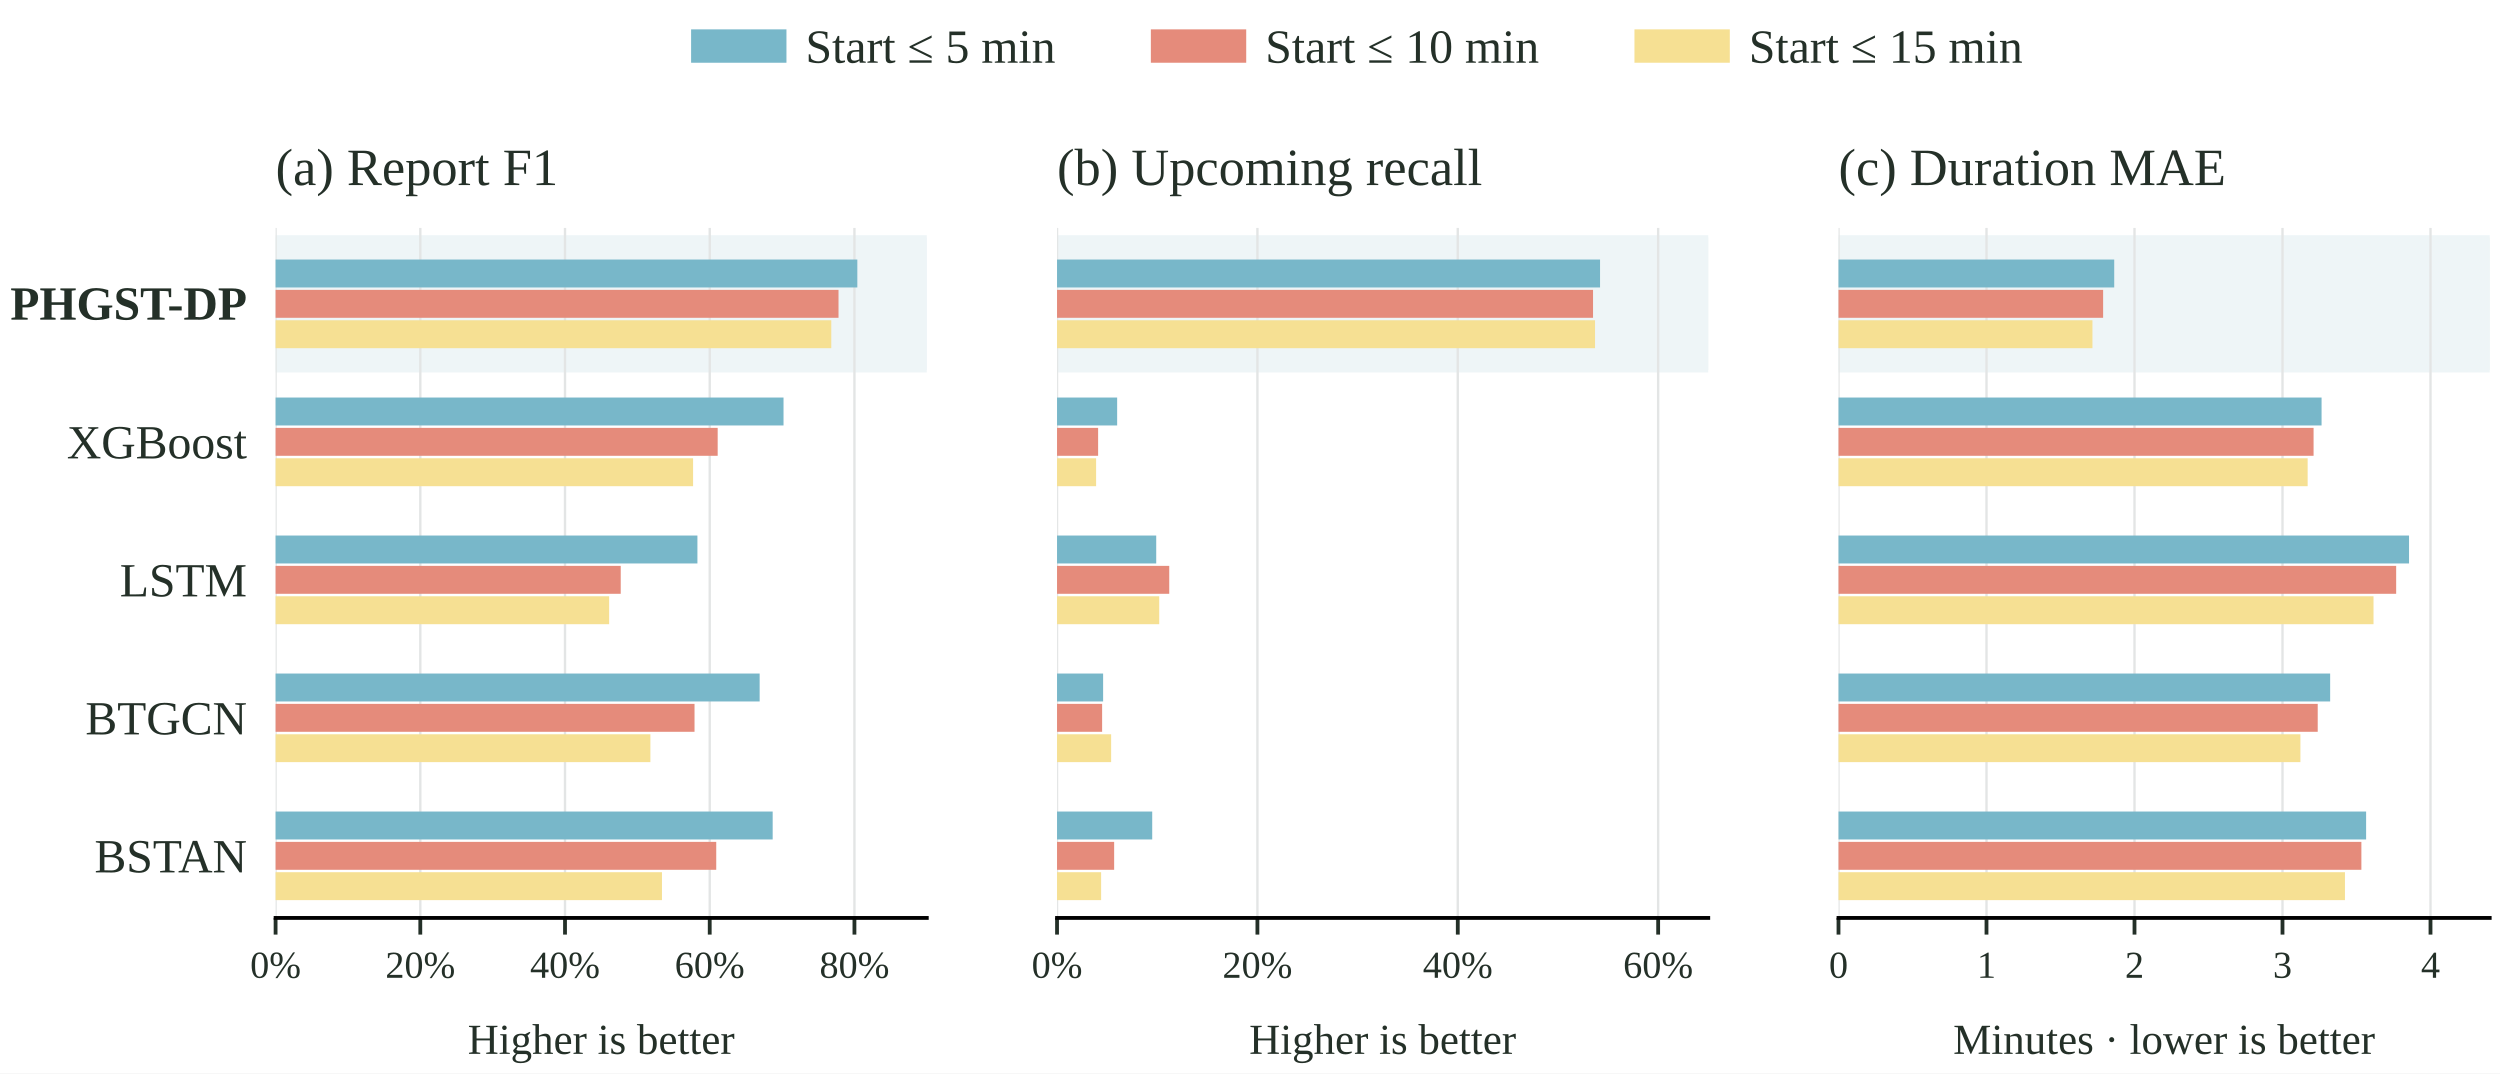
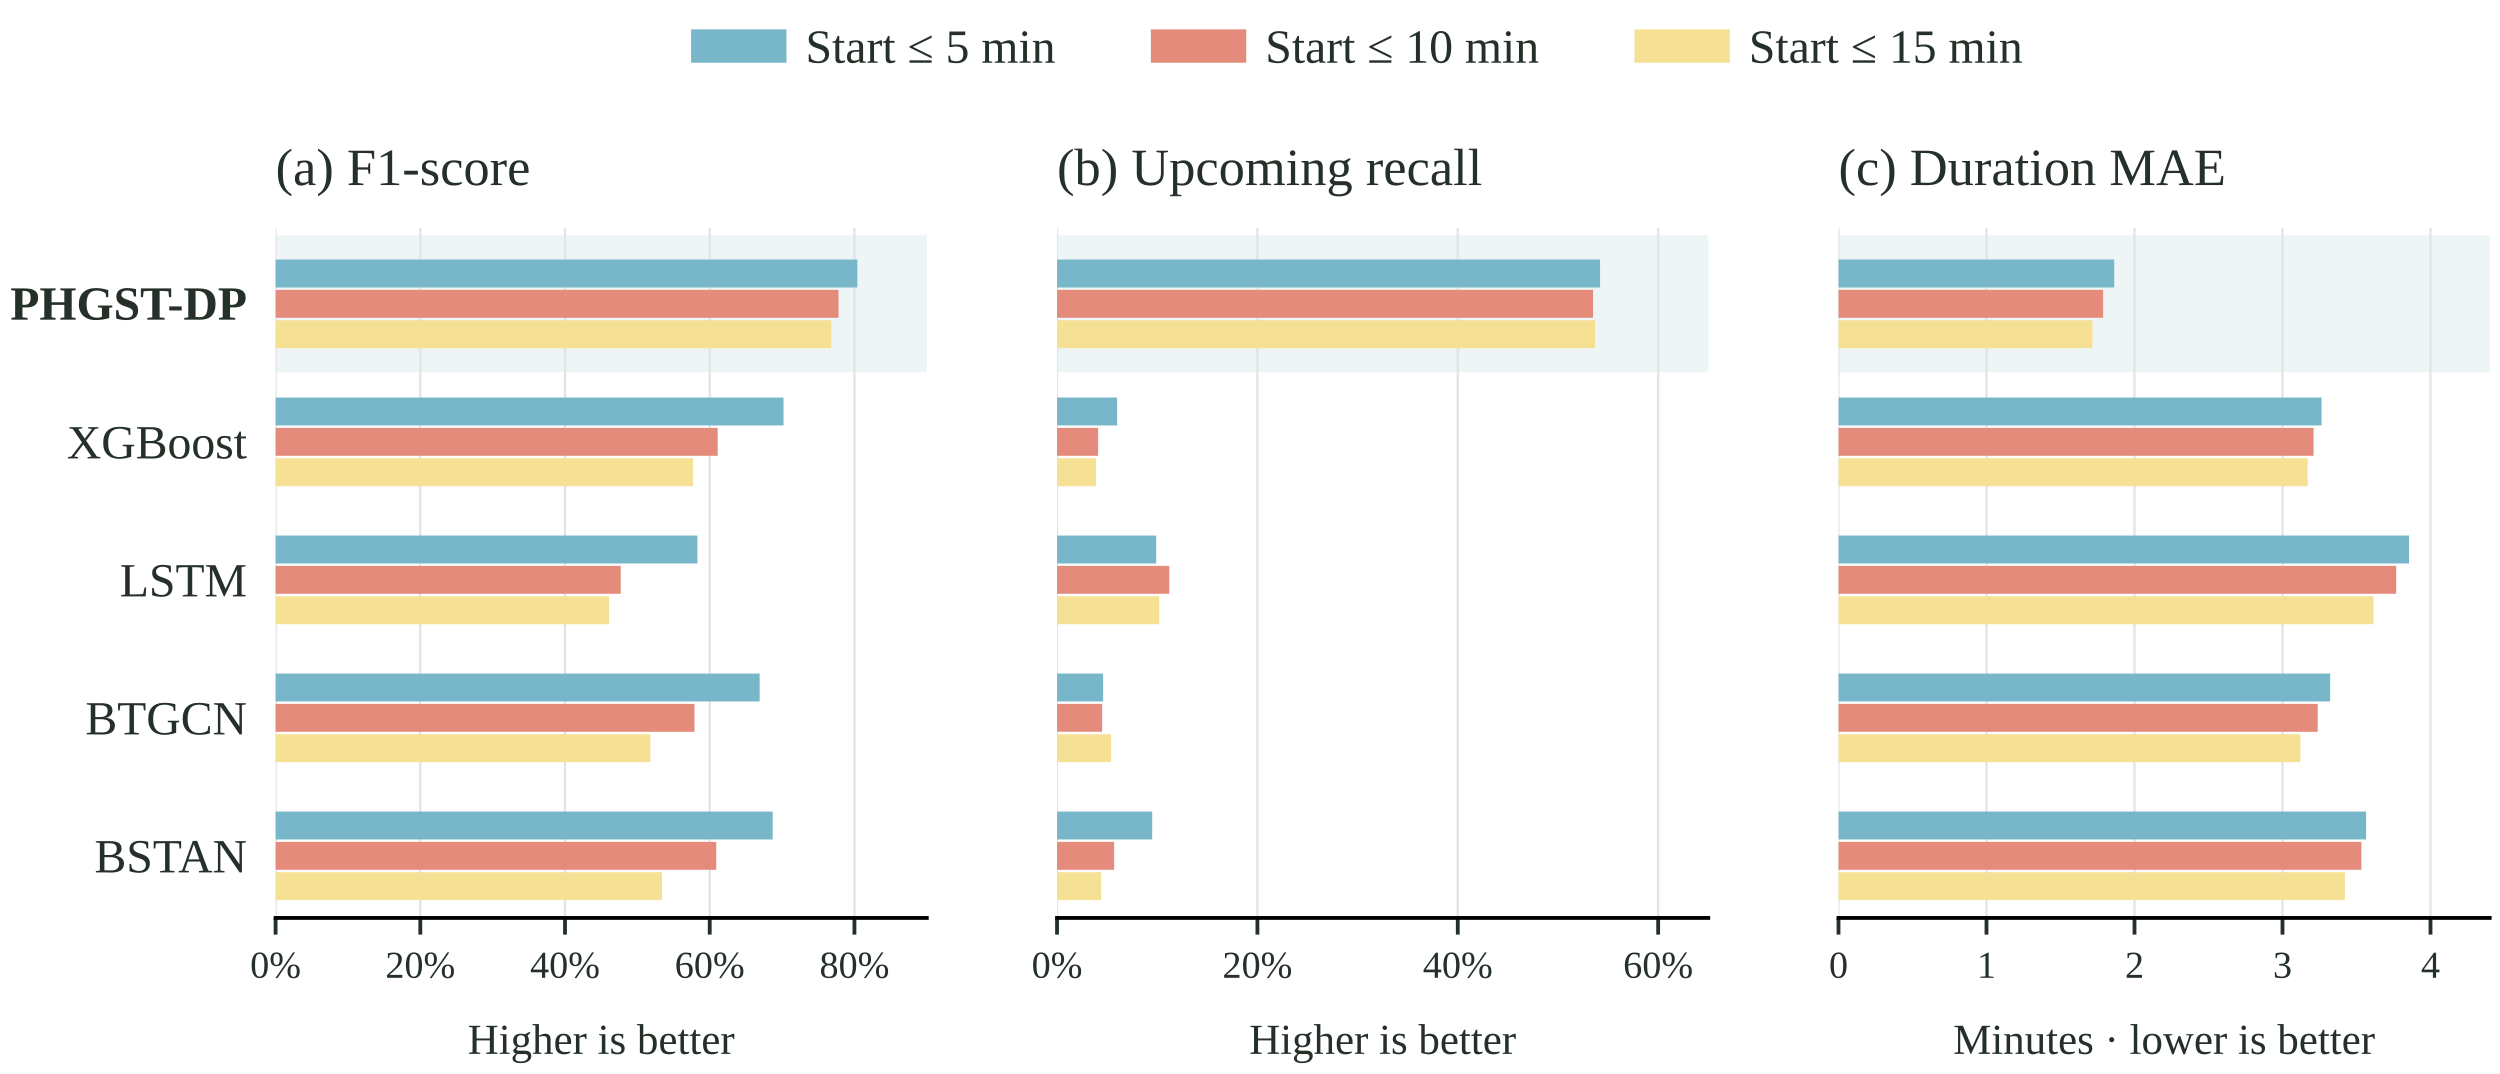
<svg xmlns="http://www.w3.org/2000/svg" xmlns:xlink="http://www.w3.org/1999/xlink" width="524.362pt" height="225.15pt" viewBox="0 0 524.362 225.15" version="1.1">
  <defs>
    <style type="text/css">*{stroke-linejoin: round; stroke-linecap: butt}</style>
  </defs>
  <g id="figure_1">
    <g id="patch_1">
      <path d="M 0 225.15 L 524.362 225.15 L 524.362 0 L 0 0 z " style="fill: #ffffff" />
    </g>
    <g id="axes_1">
      <g id="patch_2">
        <path d="M 57.802 192.532 L 194.39 192.532 L 194.39 47.812 L 57.802 47.812 z " style="fill: #ffffff" />
      </g>
      <g id="patch_3">
-         <path d="M 57.802 49.838 L 194.39 49.838 L 194.39 77.624 L 57.802 77.624 z " clip-path="url(#pfcf74f68a9)" style="fill: #eef5f7; stroke: #eef5f7; stroke-linejoin: miter" />
+         <path d="M 57.802 49.838 L 194.39 49.838 L 194.39 77.624 L 57.802 77.624 z " clip-path="url(#p365450b166)" style="fill: #eef5f7; stroke: #eef5f7; stroke-linejoin: miter" />
      </g>
      <g id="matplotlib.axis_1">
        <g id="xtick_1">
          <g id="line2d_1">
-             <path d="M 57.802 192.532 L 57.802 47.812 " clip-path="url(#pfcf74f68a9)" style="fill: none; stroke: #e3e5e5; stroke-width: 0.5; stroke-linecap: square" />
+             <path d="M 57.802 192.532 L 57.802 47.812 " clip-path="url(#p365450b166)" style="fill: none; stroke: #e3e5e5; stroke-width: 0.5; stroke-linecap: square" />
          </g>
          <g id="line2d_2">
            <defs>
-               <path id="mb9f5bff646" d="M 0 0 L 0 3.5 " style="stroke: #243028; stroke-width: 0.8" />
+               <path id="m538504315f" d="M 0 0 L 0 3.5 " style="stroke: #243028; stroke-width: 0.8" />
            </defs>
            <g>
-               <use xlink:href="#mb9f5bff646" x="57.802" y="192.532" style="fill: #243028; stroke: #243028; stroke-width: 0.8" />
+               <use xlink:href="#m538504315f" x="57.802" y="192.532" style="fill: #243028; stroke: #243028; stroke-width: 0.8" />
            </g>
          </g>
          <g id="text_1">
            <text style="font-size: 8px; font-family: 'Times New Roman', 'Times', 'DejaVu Serif', serif; text-anchor: middle; fill: #243028" x="57.802" y="205.087" transform="rotate(-0 57.80219 205.087)">0%</text>
          </g>
        </g>
        <g id="xtick_2">
          <g id="line2d_3">
-             <path d="M 88.155 192.532 L 88.155 47.812 " clip-path="url(#pfcf74f68a9)" style="fill: none; stroke: #e3e5e5; stroke-width: 0.5; stroke-linecap: square" />
+             <path d="M 88.155 192.532 L 88.155 47.812 " clip-path="url(#p365450b166)" style="fill: none; stroke: #e3e5e5; stroke-width: 0.5; stroke-linecap: square" />
          </g>
          <g id="line2d_4">
            <g>
-               <use xlink:href="#mb9f5bff646" x="88.155" y="192.532" style="fill: #243028; stroke: #243028; stroke-width: 0.8" />
+               <use xlink:href="#m538504315f" x="88.155" y="192.532" style="fill: #243028; stroke: #243028; stroke-width: 0.8" />
            </g>
          </g>
          <g id="text_2">
            <text style="font-size: 8px; font-family: 'Times New Roman', 'Times', 'DejaVu Serif', serif; text-anchor: middle; fill: #243028" x="88.155" y="205.087" transform="rotate(-0 88.15513 205.087)">20%</text>
          </g>
        </g>
        <g id="xtick_3">
          <g id="line2d_5">
-             <path d="M 118.508 192.532 L 118.508 47.812 " clip-path="url(#pfcf74f68a9)" style="fill: none; stroke: #e3e5e5; stroke-width: 0.5; stroke-linecap: square" />
+             <path d="M 118.508 192.532 L 118.508 47.812 " clip-path="url(#p365450b166)" style="fill: none; stroke: #e3e5e5; stroke-width: 0.5; stroke-linecap: square" />
          </g>
          <g id="line2d_6">
            <g>
-               <use xlink:href="#mb9f5bff646" x="118.508" y="192.532" style="fill: #243028; stroke: #243028; stroke-width: 0.8" />
+               <use xlink:href="#m538504315f" x="118.508" y="192.532" style="fill: #243028; stroke: #243028; stroke-width: 0.8" />
            </g>
          </g>
          <g id="text_3">
            <text style="font-size: 8px; font-family: 'Times New Roman', 'Times', 'DejaVu Serif', serif; text-anchor: middle; fill: #243028" x="118.508" y="205.087" transform="rotate(-0 118.5081 205.087)">40%</text>
          </g>
        </g>
        <g id="xtick_4">
          <g id="line2d_7">
-             <path d="M 148.861 192.532 L 148.861 47.812 " clip-path="url(#pfcf74f68a9)" style="fill: none; stroke: #e3e5e5; stroke-width: 0.5; stroke-linecap: square" />
+             <path d="M 148.861 192.532 L 148.861 47.812 " clip-path="url(#p365450b166)" style="fill: none; stroke: #e3e5e5; stroke-width: 0.5; stroke-linecap: square" />
          </g>
          <g id="line2d_8">
            <g>
-               <use xlink:href="#mb9f5bff646" x="148.861" y="192.532" style="fill: #243028; stroke: #243028; stroke-width: 0.8" />
+               <use xlink:href="#m538504315f" x="148.861" y="192.532" style="fill: #243028; stroke: #243028; stroke-width: 0.8" />
            </g>
          </g>
          <g id="text_4">
            <text style="font-size: 8px; font-family: 'Times New Roman', 'Times', 'DejaVu Serif', serif; text-anchor: middle; fill: #243028" x="148.861" y="205.087" transform="rotate(-0 148.861 205.087)">60%</text>
          </g>
        </g>
        <g id="xtick_5">
          <g id="line2d_9">
-             <path d="M 179.214 192.532 L 179.214 47.812 " clip-path="url(#pfcf74f68a9)" style="fill: none; stroke: #e3e5e5; stroke-width: 0.5; stroke-linecap: square" />
+             <path d="M 179.214 192.532 L 179.214 47.812 " clip-path="url(#p365450b166)" style="fill: none; stroke: #e3e5e5; stroke-width: 0.5; stroke-linecap: square" />
          </g>
          <g id="line2d_10">
            <g>
-               <use xlink:href="#mb9f5bff646" x="179.214" y="192.532" style="fill: #243028; stroke: #243028; stroke-width: 0.8" />
+               <use xlink:href="#m538504315f" x="179.214" y="192.532" style="fill: #243028; stroke: #243028; stroke-width: 0.8" />
            </g>
          </g>
          <g id="text_5">
            <text style="font-size: 8px; font-family: 'Times New Roman', 'Times', 'DejaVu Serif', serif; text-anchor: middle; fill: #243028" x="179.214" y="205.087" transform="rotate(-0 179.214 205.087)">80%</text>
          </g>
        </g>
        <g id="text_6">
          <text style="font-size: 9px; font-family: 'Times New Roman', 'Times', 'DejaVu Serif', serif; text-anchor: middle; fill: #243028" x="126.096" y="221.048" transform="rotate(-0 126.0963 221.0476)">Higher is better</text>
        </g>
      </g>
      <g id="matplotlib.axis_2">
        <g id="ytick_1">
          <g id="line2d_11" />
          <g id="text_7">
            <text style="font-weight: 700; font-size: 10px; font-family: 'Times New Roman', 'Times', 'DejaVu Serif', serif; text-anchor: end; fill: #243028" x="51.802" y="67.042" transform="rotate(-0 51.80219 67.04214)">PHGST-DP</text>
          </g>
        </g>
        <g id="ytick_2">
          <g id="line2d_12" />
          <g id="text_8">
            <text style="font-size: 10px; font-family: 'Times New Roman', 'Times', 'DejaVu Serif', serif; text-anchor: end; fill: #243028" x="51.802" y="96.147" transform="rotate(-0 51.80219 96.14708)">XGBoost</text>
          </g>
        </g>
        <g id="ytick_3">
          <g id="line2d_13" />
          <g id="text_9">
            <text style="font-size: 10px; font-family: 'Times New Roman', 'Times', 'DejaVu Serif', serif; text-anchor: end; fill: #243028" x="51.802" y="125.091" transform="rotate(-0 51.80219 125.0911)">LSTM</text>
          </g>
        </g>
        <g id="ytick_4">
          <g id="line2d_14" />
          <g id="text_10">
            <text style="font-size: 10px; font-family: 'Times New Roman', 'Times', 'DejaVu Serif', serif; text-anchor: end; fill: #243028" x="51.802" y="154.035" transform="rotate(-0 51.80219 154.0351)">BTGCN</text>
          </g>
        </g>
        <g id="ytick_5">
          <g id="line2d_15" />
          <g id="text_11">
            <text style="font-size: 10px; font-family: 'Times New Roman', 'Times', 'DejaVu Serif', serif; text-anchor: end; fill: #243028" x="51.802" y="182.979" transform="rotate(-0 51.80219 182.9791)">BSTAN</text>
          </g>
        </g>
      </g>
      <g id="patch_4">
        <path d="M 57.802 192.532 L 194.39 192.532 " style="fill: none; stroke: #000000; stroke-width: 0.8; stroke-linejoin: miter; stroke-linecap: square" />
      </g>
      <g id="patch_5">
-         <path d="M 57.802 54.434 L 179.821 54.434 L 179.821 60.293 L 57.802 60.293 z " clip-path="url(#pfcf74f68a9)" style="fill: #78b7c9" />
+         <path d="M 57.802 54.434 L 179.821 54.434 L 179.821 60.293 L 57.802 60.293 z " clip-path="url(#p365450b166)" style="fill: #78b7c9" />
      </g>
      <g id="patch_6">
-         <path d="M 57.802 83.378 L 164.341 83.378 L 164.341 89.237 L 57.802 89.237 z " clip-path="url(#pfcf74f68a9)" style="fill: #78b7c9" />
+         <path d="M 57.802 83.378 L 164.341 83.378 L 164.341 89.237 L 57.802 89.237 z " clip-path="url(#p365450b166)" style="fill: #78b7c9" />
      </g>
      <g id="patch_7">
-         <path d="M 57.802 112.322 L 146.281 112.322 L 146.281 118.181 L 57.802 118.181 z " clip-path="url(#pfcf74f68a9)" style="fill: #78b7c9" />
+         <path d="M 57.802 112.322 L 146.281 112.322 L 146.281 118.181 L 57.802 118.181 z " clip-path="url(#p365450b166)" style="fill: #78b7c9" />
      </g>
      <g id="patch_8">
-         <path d="M 57.802 141.266 L 159.333 141.266 L 159.333 147.125 L 57.802 147.125 z " clip-path="url(#pfcf74f68a9)" style="fill: #78b7c9" />
+         <path d="M 57.802 141.266 L 159.333 141.266 L 159.333 147.125 L 57.802 147.125 z " clip-path="url(#p365450b166)" style="fill: #78b7c9" />
      </g>
      <g id="patch_9">
-         <path d="M 57.802 170.21 L 162.065 170.21 L 162.065 176.069 L 57.802 176.069 z " clip-path="url(#pfcf74f68a9)" style="fill: #78b7c9" />
+         <path d="M 57.802 170.21 L 162.065 170.21 L 162.065 176.069 L 57.802 176.069 z " clip-path="url(#p365450b166)" style="fill: #78b7c9" />
      </g>
      <g id="patch_10">
-         <path d="M 57.802 60.802 L 175.875 60.802 L 175.875 66.66 L 57.802 66.66 z " clip-path="url(#pfcf74f68a9)" style="fill: #e58b7b" />
+         <path d="M 57.802 60.802 L 175.875 60.802 L 175.875 66.66 L 57.802 66.66 z " clip-path="url(#p365450b166)" style="fill: #e58b7b" />
      </g>
      <g id="patch_11">
-         <path d="M 57.802 89.746 L 150.53 89.746 L 150.53 95.604 L 57.802 95.604 z " clip-path="url(#pfcf74f68a9)" style="fill: #e58b7b" />
+         <path d="M 57.802 89.746 L 150.53 89.746 L 150.53 95.604 L 57.802 95.604 z " clip-path="url(#p365450b166)" style="fill: #e58b7b" />
      </g>
      <g id="patch_12">
-         <path d="M 57.802 118.69 L 130.194 118.69 L 130.194 124.548 L 57.802 124.548 z " clip-path="url(#pfcf74f68a9)" style="fill: #e58b7b" />
+         <path d="M 57.802 118.69 L 130.194 118.69 L 130.194 124.548 L 57.802 124.548 z " clip-path="url(#p365450b166)" style="fill: #e58b7b" />
      </g>
      <g id="patch_13">
-         <path d="M 57.802 147.634 L 145.674 147.634 L 145.674 153.492 L 57.802 153.492 z " clip-path="url(#pfcf74f68a9)" style="fill: #e58b7b" />
+         <path d="M 57.802 147.634 L 145.674 147.634 L 145.674 153.492 L 57.802 153.492 z " clip-path="url(#p365450b166)" style="fill: #e58b7b" />
      </g>
      <g id="patch_14">
-         <path d="M 57.802 176.578 L 150.227 176.578 L 150.227 182.436 L 57.802 182.436 z " clip-path="url(#pfcf74f68a9)" style="fill: #e58b7b" />
+         <path d="M 57.802 176.578 L 150.227 176.578 L 150.227 182.436 L 57.802 182.436 z " clip-path="url(#p365450b166)" style="fill: #e58b7b" />
      </g>
      <g id="patch_15">
-         <path d="M 57.802 67.17 L 174.357 67.17 L 174.357 73.028 L 57.802 73.028 z " clip-path="url(#pfcf74f68a9)" style="fill: #f6e093" />
+         <path d="M 57.802 67.17 L 174.357 67.17 L 174.357 73.028 L 57.802 73.028 z " clip-path="url(#p365450b166)" style="fill: #f6e093" />
      </g>
      <g id="patch_16">
-         <path d="M 57.802 96.114 L 145.37 96.114 L 145.37 101.972 L 57.802 101.972 z " clip-path="url(#pfcf74f68a9)" style="fill: #f6e093" />
+         <path d="M 57.802 96.114 L 145.37 96.114 L 145.37 101.972 L 57.802 101.972 z " clip-path="url(#p365450b166)" style="fill: #f6e093" />
      </g>
      <g id="patch_17">
-         <path d="M 57.802 125.058 L 127.766 125.058 L 127.766 130.916 L 57.802 130.916 z " clip-path="url(#pfcf74f68a9)" style="fill: #f6e093" />
+         <path d="M 57.802 125.058 L 127.766 125.058 L 127.766 130.916 L 57.802 130.916 z " clip-path="url(#p365450b166)" style="fill: #f6e093" />
      </g>
      <g id="patch_18">
-         <path d="M 57.802 154.002 L 136.416 154.002 L 136.416 159.86 L 57.802 159.86 z " clip-path="url(#pfcf74f68a9)" style="fill: #f6e093" />
+         <path d="M 57.802 154.002 L 136.416 154.002 L 136.416 159.86 L 57.802 159.86 z " clip-path="url(#p365450b166)" style="fill: #f6e093" />
      </g>
      <g id="patch_19">
-         <path d="M 57.802 182.946 L 138.845 182.946 L 138.845 188.804 L 57.802 188.804 z " clip-path="url(#pfcf74f68a9)" style="fill: #f6e093" />
+         <path d="M 57.802 182.946 L 138.845 182.946 L 138.845 188.804 L 57.802 188.804 z " clip-path="url(#p365450b166)" style="fill: #f6e093" />
      </g>
      <g id="text_12">
-         <text style="font-size: 11px; font-family: 'Times New Roman', 'Times', 'DejaVu Serif', serif; text-anchor: start; fill: #243028" x="57.802" y="38.812" transform="rotate(-0 57.80219 38.812)">(a) Report F1</text>
+         <text style="font-size: 11px; font-family: 'Times New Roman', 'Times', 'DejaVu Serif', serif; text-anchor: start; fill: #243028" x="57.802" y="38.812" transform="rotate(-0 57.80219 38.812)">(a) F1-score</text>
      </g>
    </g>
    <g id="axes_2">
      <g id="patch_20">
        <path d="M 221.708 192.532 L 358.296 192.532 L 358.296 47.812 L 221.708 47.812 z " style="fill: #ffffff" />
      </g>
      <g id="patch_21">
-         <path d="M 221.708 49.838 L 358.296 49.838 L 358.296 77.624 L 221.708 77.624 z " clip-path="url(#p6c2ee806cc)" style="fill: #eef5f7; stroke: #eef5f7; stroke-linejoin: miter" />
+         <path d="M 221.708 49.838 L 358.296 49.838 L 358.296 77.624 L 221.708 77.624 z " clip-path="url(#pbdac95c306)" style="fill: #eef5f7; stroke: #eef5f7; stroke-linejoin: miter" />
      </g>
      <g id="matplotlib.axis_3">
        <g id="xtick_6">
          <g id="line2d_16">
-             <path d="M 221.708 192.532 L 221.708 47.812 " clip-path="url(#p6c2ee806cc)" style="fill: none; stroke: #e3e5e5; stroke-width: 0.5; stroke-linecap: square" />
+             <path d="M 221.708 192.532 L 221.708 47.812 " clip-path="url(#pbdac95c306)" style="fill: none; stroke: #e3e5e5; stroke-width: 0.5; stroke-linecap: square" />
          </g>
          <g id="line2d_17">
            <g>
-               <use xlink:href="#mb9f5bff646" x="221.708" y="192.532" style="fill: #243028; stroke: #243028; stroke-width: 0.8" />
+               <use xlink:href="#m538504315f" x="221.708" y="192.532" style="fill: #243028; stroke: #243028; stroke-width: 0.8" />
            </g>
          </g>
          <g id="text_13">
            <text style="font-size: 8px; font-family: 'Times New Roman', 'Times', 'DejaVu Serif', serif; text-anchor: middle; fill: #243028" x="221.708" y="205.087" transform="rotate(-0 221.7081 205.087)">0%</text>
          </g>
        </g>
        <g id="xtick_7">
          <g id="line2d_18">
-             <path d="M 263.735 192.532 L 263.735 47.812 " clip-path="url(#p6c2ee806cc)" style="fill: none; stroke: #e3e5e5; stroke-width: 0.5; stroke-linecap: square" />
+             <path d="M 263.735 192.532 L 263.735 47.812 " clip-path="url(#pbdac95c306)" style="fill: none; stroke: #e3e5e5; stroke-width: 0.5; stroke-linecap: square" />
          </g>
          <g id="line2d_19">
            <g>
-               <use xlink:href="#mb9f5bff646" x="263.735" y="192.532" style="fill: #243028; stroke: #243028; stroke-width: 0.8" />
+               <use xlink:href="#m538504315f" x="263.735" y="192.532" style="fill: #243028; stroke: #243028; stroke-width: 0.8" />
            </g>
          </g>
          <g id="text_14">
            <text style="font-size: 8px; font-family: 'Times New Roman', 'Times', 'DejaVu Serif', serif; text-anchor: middle; fill: #243028" x="263.735" y="205.087" transform="rotate(-0 263.7352 205.087)">20%</text>
          </g>
        </g>
        <g id="xtick_8">
          <g id="line2d_20">
-             <path d="M 305.762 192.532 L 305.762 47.812 " clip-path="url(#p6c2ee806cc)" style="fill: none; stroke: #e3e5e5; stroke-width: 0.5; stroke-linecap: square" />
+             <path d="M 305.762 192.532 L 305.762 47.812 " clip-path="url(#pbdac95c306)" style="fill: none; stroke: #e3e5e5; stroke-width: 0.5; stroke-linecap: square" />
          </g>
          <g id="line2d_21">
            <g>
-               <use xlink:href="#mb9f5bff646" x="305.762" y="192.532" style="fill: #243028; stroke: #243028; stroke-width: 0.8" />
+               <use xlink:href="#m538504315f" x="305.762" y="192.532" style="fill: #243028; stroke: #243028; stroke-width: 0.8" />
            </g>
          </g>
          <g id="text_15">
            <text style="font-size: 8px; font-family: 'Times New Roman', 'Times', 'DejaVu Serif', serif; text-anchor: middle; fill: #243028" x="305.762" y="205.087" transform="rotate(-0 305.7624 205.087)">40%</text>
          </g>
        </g>
        <g id="xtick_9">
          <g id="line2d_22">
-             <path d="M 347.79 192.532 L 347.79 47.812 " clip-path="url(#p6c2ee806cc)" style="fill: none; stroke: #e3e5e5; stroke-width: 0.5; stroke-linecap: square" />
+             <path d="M 347.79 192.532 L 347.79 47.812 " clip-path="url(#pbdac95c306)" style="fill: none; stroke: #e3e5e5; stroke-width: 0.5; stroke-linecap: square" />
          </g>
          <g id="line2d_23">
            <g>
-               <use xlink:href="#mb9f5bff646" x="347.79" y="192.532" style="fill: #243028; stroke: #243028; stroke-width: 0.8" />
+               <use xlink:href="#m538504315f" x="347.79" y="192.532" style="fill: #243028; stroke: #243028; stroke-width: 0.8" />
            </g>
          </g>
          <g id="text_16">
            <text style="font-size: 8px; font-family: 'Times New Roman', 'Times', 'DejaVu Serif', serif; text-anchor: middle; fill: #243028" x="347.79" y="205.087" transform="rotate(-0 347.7895 205.087)">60%</text>
          </g>
        </g>
        <g id="text_17">
          <text style="font-size: 9px; font-family: 'Times New Roman', 'Times', 'DejaVu Serif', serif; text-anchor: middle; fill: #243028" x="290.002" y="221.048" transform="rotate(-0 290.0022 221.0476)">Higher is better</text>
        </g>
      </g>
      <g id="matplotlib.axis_4">
        <g id="ytick_6">
          <g id="line2d_24" />
        </g>
        <g id="ytick_7">
          <g id="line2d_25" />
        </g>
        <g id="ytick_8">
          <g id="line2d_26" />
        </g>
        <g id="ytick_9">
          <g id="line2d_27" />
        </g>
        <g id="ytick_10">
          <g id="line2d_28" />
        </g>
      </g>
      <g id="patch_22">
        <path d="M 221.708 192.532 L 358.296 192.532 " style="fill: none; stroke: #000000; stroke-width: 0.8; stroke-linejoin: miter; stroke-linecap: square" />
      </g>
      <g id="patch_23">
-         <path d="M 221.708 54.434 L 335.602 54.434 L 335.602 60.293 L 221.708 60.293 z " clip-path="url(#p6c2ee806cc)" style="fill: #78b7c9" />
+         <path d="M 221.708 54.434 L 335.602 54.434 L 335.602 60.293 L 221.708 60.293 z " clip-path="url(#pbdac95c306)" style="fill: #78b7c9" />
      </g>
      <g id="patch_24">
-         <path d="M 221.708 83.378 L 234.316 83.378 L 234.316 89.237 L 221.708 89.237 z " clip-path="url(#p6c2ee806cc)" style="fill: #78b7c9" />
+         <path d="M 221.708 83.378 L 234.316 83.378 L 234.316 89.237 L 221.708 89.237 z " clip-path="url(#pbdac95c306)" style="fill: #78b7c9" />
      </g>
      <g id="patch_25">
-         <path d="M 221.708 112.322 L 242.512 112.322 L 242.512 118.181 L 221.708 118.181 z " clip-path="url(#p6c2ee806cc)" style="fill: #78b7c9" />
+         <path d="M 221.708 112.322 L 242.512 112.322 L 242.512 118.181 L 221.708 118.181 z " clip-path="url(#pbdac95c306)" style="fill: #78b7c9" />
      </g>
      <g id="patch_26">
-         <path d="M 221.708 141.266 L 231.374 141.266 L 231.374 147.125 L 221.708 147.125 z " clip-path="url(#p6c2ee806cc)" style="fill: #78b7c9" />
+         <path d="M 221.708 141.266 L 231.374 141.266 L 231.374 147.125 L 221.708 147.125 z " clip-path="url(#pbdac95c306)" style="fill: #78b7c9" />
      </g>
      <g id="patch_27">
-         <path d="M 221.708 170.21 L 241.671 170.21 L 241.671 176.069 L 221.708 176.069 z " clip-path="url(#p6c2ee806cc)" style="fill: #78b7c9" />
+         <path d="M 221.708 170.21 L 241.671 170.21 L 241.671 176.069 L 221.708 176.069 z " clip-path="url(#pbdac95c306)" style="fill: #78b7c9" />
      </g>
      <g id="patch_28">
-         <path d="M 221.708 60.802 L 334.131 60.802 L 334.131 66.66 L 221.708 66.66 z " clip-path="url(#p6c2ee806cc)" style="fill: #e58b7b" />
+         <path d="M 221.708 60.802 L 334.131 60.802 L 334.131 66.66 L 221.708 66.66 z " clip-path="url(#pbdac95c306)" style="fill: #e58b7b" />
      </g>
      <g id="patch_29">
-         <path d="M 221.708 89.746 L 230.324 89.746 L 230.324 95.604 L 221.708 95.604 z " clip-path="url(#p6c2ee806cc)" style="fill: #e58b7b" />
+         <path d="M 221.708 89.746 L 230.324 89.746 L 230.324 95.604 L 221.708 95.604 z " clip-path="url(#pbdac95c306)" style="fill: #e58b7b" />
      </g>
      <g id="patch_30">
-         <path d="M 221.708 118.69 L 245.243 118.69 L 245.243 124.548 L 221.708 124.548 z " clip-path="url(#p6c2ee806cc)" style="fill: #e58b7b" />
+         <path d="M 221.708 118.69 L 245.243 118.69 L 245.243 124.548 L 221.708 124.548 z " clip-path="url(#pbdac95c306)" style="fill: #e58b7b" />
      </g>
      <g id="patch_31">
-         <path d="M 221.708 147.634 L 231.164 147.634 L 231.164 153.492 L 221.708 153.492 z " clip-path="url(#p6c2ee806cc)" style="fill: #e58b7b" />
+         <path d="M 221.708 147.634 L 231.164 147.634 L 231.164 153.492 L 221.708 153.492 z " clip-path="url(#pbdac95c306)" style="fill: #e58b7b" />
      </g>
      <g id="patch_32">
-         <path d="M 221.708 176.578 L 233.686 176.578 L 233.686 182.436 L 221.708 182.436 z " clip-path="url(#p6c2ee806cc)" style="fill: #e58b7b" />
+         <path d="M 221.708 176.578 L 233.686 176.578 L 233.686 182.436 L 221.708 182.436 z " clip-path="url(#pbdac95c306)" style="fill: #e58b7b" />
      </g>
      <g id="patch_33">
-         <path d="M 221.708 67.17 L 334.551 67.17 L 334.551 73.028 L 221.708 73.028 z " clip-path="url(#p6c2ee806cc)" style="fill: #f6e093" />
+         <path d="M 221.708 67.17 L 334.551 67.17 L 334.551 73.028 L 221.708 73.028 z " clip-path="url(#pbdac95c306)" style="fill: #f6e093" />
      </g>
      <g id="patch_34">
-         <path d="M 221.708 96.114 L 229.903 96.114 L 229.903 101.972 L 221.708 101.972 z " clip-path="url(#p6c2ee806cc)" style="fill: #f6e093" />
+         <path d="M 221.708 96.114 L 229.903 96.114 L 229.903 101.972 L 221.708 101.972 z " clip-path="url(#pbdac95c306)" style="fill: #f6e093" />
      </g>
      <g id="patch_35">
-         <path d="M 221.708 125.058 L 243.142 125.058 L 243.142 130.916 L 221.708 130.916 z " clip-path="url(#p6c2ee806cc)" style="fill: #f6e093" />
+         <path d="M 221.708 125.058 L 243.142 125.058 L 243.142 130.916 L 221.708 130.916 z " clip-path="url(#pbdac95c306)" style="fill: #f6e093" />
      </g>
      <g id="patch_36">
-         <path d="M 221.708 154.002 L 233.055 154.002 L 233.055 159.86 L 221.708 159.86 z " clip-path="url(#p6c2ee806cc)" style="fill: #f6e093" />
+         <path d="M 221.708 154.002 L 233.055 154.002 L 233.055 159.86 L 221.708 159.86 z " clip-path="url(#pbdac95c306)" style="fill: #f6e093" />
      </g>
      <g id="patch_37">
-         <path d="M 221.708 182.946 L 230.954 182.946 L 230.954 188.804 L 221.708 188.804 z " clip-path="url(#p6c2ee806cc)" style="fill: #f6e093" />
+         <path d="M 221.708 182.946 L 230.954 182.946 L 230.954 188.804 L 221.708 188.804 z " clip-path="url(#pbdac95c306)" style="fill: #f6e093" />
      </g>
      <g id="text_18">
        <text style="font-size: 11px; font-family: 'Times New Roman', 'Times', 'DejaVu Serif', serif; text-anchor: start; fill: #243028" x="221.708" y="38.812" transform="rotate(-0 221.7081 38.812)">(b) Upcoming recall</text>
      </g>
    </g>
    <g id="axes_3">
      <g id="patch_38">
        <path d="M 385.614 192.532 L 522.202 192.532 L 522.202 47.812 L 385.614 47.812 z " style="fill: #ffffff" />
      </g>
      <g id="patch_39">
-         <path d="M 385.614 49.838 L 522.202 49.838 L 522.202 77.624 L 385.614 77.624 z " clip-path="url(#p0e34f49b96)" style="fill: #eef5f7; stroke: #eef5f7; stroke-linejoin: miter" />
+         <path d="M 385.614 49.838 L 522.202 49.838 L 522.202 77.624 L 385.614 77.624 z " clip-path="url(#p2294b0909f)" style="fill: #eef5f7; stroke: #eef5f7; stroke-linejoin: miter" />
      </g>
      <g id="matplotlib.axis_5">
        <g id="xtick_10">
          <g id="line2d_29">
-             <path d="M 385.614 192.532 L 385.614 47.812 " clip-path="url(#p0e34f49b96)" style="fill: none; stroke: #e3e5e5; stroke-width: 0.5; stroke-linecap: square" />
+             <path d="M 385.614 192.532 L 385.614 47.812 " clip-path="url(#p2294b0909f)" style="fill: none; stroke: #e3e5e5; stroke-width: 0.5; stroke-linecap: square" />
          </g>
          <g id="line2d_30">
            <g>
-               <use xlink:href="#mb9f5bff646" x="385.614" y="192.532" style="fill: #243028; stroke: #243028; stroke-width: 0.8" />
+               <use xlink:href="#m538504315f" x="385.614" y="192.532" style="fill: #243028; stroke: #243028; stroke-width: 0.8" />
            </g>
          </g>
          <g id="text_19">
            <text style="font-size: 8px; font-family: 'Times New Roman', 'Times', 'DejaVu Serif', serif; text-anchor: middle; fill: #243028" x="385.614" y="205.087" transform="rotate(-0 385.614 205.087)">0</text>
          </g>
        </g>
        <g id="xtick_11">
          <g id="line2d_31">
-             <path d="M 416.657 192.532 L 416.657 47.812 " clip-path="url(#p0e34f49b96)" style="fill: none; stroke: #e3e5e5; stroke-width: 0.5; stroke-linecap: square" />
+             <path d="M 416.657 192.532 L 416.657 47.812 " clip-path="url(#p2294b0909f)" style="fill: none; stroke: #e3e5e5; stroke-width: 0.5; stroke-linecap: square" />
          </g>
          <g id="line2d_32">
            <g>
-               <use xlink:href="#mb9f5bff646" x="416.657" y="192.532" style="fill: #243028; stroke: #243028; stroke-width: 0.8" />
+               <use xlink:href="#m538504315f" x="416.657" y="192.532" style="fill: #243028; stroke: #243028; stroke-width: 0.8" />
            </g>
          </g>
          <g id="text_20">
            <text style="font-size: 8px; font-family: 'Times New Roman', 'Times', 'DejaVu Serif', serif; text-anchor: middle; fill: #243028" x="416.657" y="205.087" transform="rotate(-0 416.6567 205.087)">1</text>
          </g>
        </g>
        <g id="xtick_12">
          <g id="line2d_33">
-             <path d="M 447.7 192.532 L 447.7 47.812 " clip-path="url(#p0e34f49b96)" style="fill: none; stroke: #e3e5e5; stroke-width: 0.5; stroke-linecap: square" />
+             <path d="M 447.7 192.532 L 447.7 47.812 " clip-path="url(#p2294b0909f)" style="fill: none; stroke: #e3e5e5; stroke-width: 0.5; stroke-linecap: square" />
          </g>
          <g id="line2d_34">
            <g>
-               <use xlink:href="#mb9f5bff646" x="447.7" y="192.532" style="fill: #243028; stroke: #243028; stroke-width: 0.8" />
+               <use xlink:href="#m538504315f" x="447.7" y="192.532" style="fill: #243028; stroke: #243028; stroke-width: 0.8" />
            </g>
          </g>
          <g id="text_21">
            <text style="font-size: 8px; font-family: 'Times New Roman', 'Times', 'DejaVu Serif', serif; text-anchor: middle; fill: #243028" x="447.7" y="205.087" transform="rotate(-0 447.6995 205.087)">2</text>
          </g>
        </g>
        <g id="xtick_13">
          <g id="line2d_35">
-             <path d="M 478.742 192.532 L 478.742 47.812 " clip-path="url(#p0e34f49b96)" style="fill: none; stroke: #e3e5e5; stroke-width: 0.5; stroke-linecap: square" />
+             <path d="M 478.742 192.532 L 478.742 47.812 " clip-path="url(#p2294b0909f)" style="fill: none; stroke: #e3e5e5; stroke-width: 0.5; stroke-linecap: square" />
          </g>
          <g id="line2d_36">
            <g>
-               <use xlink:href="#mb9f5bff646" x="478.742" y="192.532" style="fill: #243028; stroke: #243028; stroke-width: 0.8" />
+               <use xlink:href="#m538504315f" x="478.742" y="192.532" style="fill: #243028; stroke: #243028; stroke-width: 0.8" />
            </g>
          </g>
          <g id="text_22">
            <text style="font-size: 8px; font-family: 'Times New Roman', 'Times', 'DejaVu Serif', serif; text-anchor: middle; fill: #243028" x="478.742" y="205.087" transform="rotate(-0 478.7423 205.087)">3</text>
          </g>
        </g>
        <g id="xtick_14">
          <g id="line2d_37">
-             <path d="M 509.785 192.532 L 509.785 47.812 " clip-path="url(#p0e34f49b96)" style="fill: none; stroke: #e3e5e5; stroke-width: 0.5; stroke-linecap: square" />
+             <path d="M 509.785 192.532 L 509.785 47.812 " clip-path="url(#p2294b0909f)" style="fill: none; stroke: #e3e5e5; stroke-width: 0.5; stroke-linecap: square" />
          </g>
          <g id="line2d_38">
            <g>
-               <use xlink:href="#mb9f5bff646" x="509.785" y="192.532" style="fill: #243028; stroke: #243028; stroke-width: 0.8" />
+               <use xlink:href="#m538504315f" x="509.785" y="192.532" style="fill: #243028; stroke: #243028; stroke-width: 0.8" />
            </g>
          </g>
          <g id="text_23">
            <text style="font-size: 8px; font-family: 'Times New Roman', 'Times', 'DejaVu Serif', serif; text-anchor: middle; fill: #243028" x="509.785" y="205.087" transform="rotate(-0 509.7851 205.087)">4</text>
          </g>
        </g>
        <g id="text_24">
          <text style="font-size: 9px; font-family: 'Times New Roman', 'Times', 'DejaVu Serif', serif; text-anchor: middle; fill: #243028" x="453.908" y="221.048" transform="rotate(-0 453.9081 221.0476)">Minutes · lower is better</text>
        </g>
      </g>
      <g id="matplotlib.axis_6">
        <g id="ytick_11">
          <g id="line2d_39" />
        </g>
        <g id="ytick_12">
          <g id="line2d_40" />
        </g>
        <g id="ytick_13">
          <g id="line2d_41" />
        </g>
        <g id="ytick_14">
          <g id="line2d_42" />
        </g>
        <g id="ytick_15">
          <g id="line2d_43" />
        </g>
      </g>
      <g id="patch_40">
        <path d="M 385.614 192.532 L 522.202 192.532 " style="fill: none; stroke: #000000; stroke-width: 0.8; stroke-linejoin: miter; stroke-linecap: square" />
      </g>
      <g id="patch_41">
-         <path d="M 385.614 54.434 L 443.447 54.434 L 443.447 60.293 L 385.614 60.293 z " clip-path="url(#p0e34f49b96)" style="fill: #78b7c9" />
+         <path d="M 385.614 54.434 L 443.447 54.434 L 443.447 60.293 L 385.614 60.293 z " clip-path="url(#p2294b0909f)" style="fill: #78b7c9" />
      </g>
      <g id="patch_42">
-         <path d="M 385.614 83.378 L 486.938 83.378 L 486.938 89.237 L 385.614 89.237 z " clip-path="url(#p0e34f49b96)" style="fill: #78b7c9" />
+         <path d="M 385.614 83.378 L 486.938 83.378 L 486.938 89.237 L 385.614 89.237 z " clip-path="url(#p2294b0909f)" style="fill: #78b7c9" />
      </g>
      <g id="patch_43">
-         <path d="M 385.614 112.322 L 505.284 112.322 L 505.284 118.181 L 385.614 118.181 z " clip-path="url(#p0e34f49b96)" style="fill: #78b7c9" />
+         <path d="M 385.614 112.322 L 505.284 112.322 L 505.284 118.181 L 385.614 118.181 z " clip-path="url(#p2294b0909f)" style="fill: #78b7c9" />
      </g>
      <g id="patch_44">
-         <path d="M 385.614 141.266 L 488.738 141.266 L 488.738 147.125 L 385.614 147.125 z " clip-path="url(#p0e34f49b96)" style="fill: #78b7c9" />
+         <path d="M 385.614 141.266 L 488.738 141.266 L 488.738 147.125 L 385.614 147.125 z " clip-path="url(#p2294b0909f)" style="fill: #78b7c9" />
      </g>
      <g id="patch_45">
-         <path d="M 385.614 170.21 L 496.281 170.21 L 496.281 176.069 L 385.614 176.069 z " clip-path="url(#p0e34f49b96)" style="fill: #78b7c9" />
+         <path d="M 385.614 170.21 L 496.281 170.21 L 496.281 176.069 L 385.614 176.069 z " clip-path="url(#p2294b0909f)" style="fill: #78b7c9" />
      </g>
      <g id="patch_46">
-         <path d="M 385.614 60.802 L 441.118 60.802 L 441.118 66.66 L 385.614 66.66 z " clip-path="url(#p0e34f49b96)" style="fill: #e58b7b" />
+         <path d="M 385.614 60.802 L 441.118 60.802 L 441.118 66.66 L 385.614 66.66 z " clip-path="url(#p2294b0909f)" style="fill: #e58b7b" />
      </g>
      <g id="patch_47">
-         <path d="M 385.614 89.746 L 485.261 89.746 L 485.261 95.604 L 385.614 95.604 z " clip-path="url(#p0e34f49b96)" style="fill: #e58b7b" />
+         <path d="M 385.614 89.746 L 485.261 89.746 L 485.261 95.604 L 385.614 95.604 z " clip-path="url(#p2294b0909f)" style="fill: #e58b7b" />
      </g>
      <g id="patch_48">
-         <path d="M 385.614 118.69 L 502.583 118.69 L 502.583 124.548 L 385.614 124.548 z " clip-path="url(#p0e34f49b96)" style="fill: #e58b7b" />
+         <path d="M 385.614 118.69 L 502.583 118.69 L 502.583 124.548 L 385.614 124.548 z " clip-path="url(#p2294b0909f)" style="fill: #e58b7b" />
      </g>
      <g id="patch_49">
-         <path d="M 385.614 147.634 L 486.13 147.634 L 486.13 153.492 L 385.614 153.492 z " clip-path="url(#p0e34f49b96)" style="fill: #e58b7b" />
+         <path d="M 385.614 147.634 L 486.13 147.634 L 486.13 153.492 L 385.614 153.492 z " clip-path="url(#p2294b0909f)" style="fill: #e58b7b" />
      </g>
      <g id="patch_50">
-         <path d="M 385.614 176.578 L 495.288 176.578 L 495.288 182.436 L 385.614 182.436 z " clip-path="url(#p0e34f49b96)" style="fill: #e58b7b" />
+         <path d="M 385.614 176.578 L 495.288 176.578 L 495.288 182.436 L 385.614 182.436 z " clip-path="url(#p2294b0909f)" style="fill: #e58b7b" />
      </g>
      <g id="patch_51">
-         <path d="M 385.614 67.17 L 438.883 67.17 L 438.883 73.028 L 385.614 73.028 z " clip-path="url(#p0e34f49b96)" style="fill: #f6e093" />
+         <path d="M 385.614 67.17 L 438.883 67.17 L 438.883 73.028 L 385.614 73.028 z " clip-path="url(#p2294b0909f)" style="fill: #f6e093" />
      </g>
      <g id="patch_52">
-         <path d="M 385.614 96.114 L 484.02 96.114 L 484.02 101.972 L 385.614 101.972 z " clip-path="url(#p0e34f49b96)" style="fill: #f6e093" />
+         <path d="M 385.614 96.114 L 484.02 96.114 L 484.02 101.972 L 385.614 101.972 z " clip-path="url(#p2294b0909f)" style="fill: #f6e093" />
      </g>
      <g id="patch_53">
-         <path d="M 385.614 125.058 L 497.834 125.058 L 497.834 130.916 L 385.614 130.916 z " clip-path="url(#p0e34f49b96)" style="fill: #f6e093" />
+         <path d="M 385.614 125.058 L 497.834 125.058 L 497.834 130.916 L 385.614 130.916 z " clip-path="url(#p2294b0909f)" style="fill: #f6e093" />
      </g>
      <g id="patch_54">
-         <path d="M 385.614 154.002 L 482.498 154.002 L 482.498 159.86 L 385.614 159.86 z " clip-path="url(#p0e34f49b96)" style="fill: #f6e093" />
+         <path d="M 385.614 154.002 L 482.498 154.002 L 482.498 159.86 L 385.614 159.86 z " clip-path="url(#p2294b0909f)" style="fill: #f6e093" />
      </g>
      <g id="patch_55">
-         <path d="M 385.614 182.946 L 491.842 182.946 L 491.842 188.804 L 385.614 188.804 z " clip-path="url(#p0e34f49b96)" style="fill: #f6e093" />
+         <path d="M 385.614 182.946 L 491.842 182.946 L 491.842 188.804 L 385.614 188.804 z " clip-path="url(#p2294b0909f)" style="fill: #f6e093" />
      </g>
      <g id="text_25">
        <text style="font-size: 11px; font-family: 'Times New Roman', 'Times', 'DejaVu Serif', serif; text-anchor: start; fill: #243028" x="385.614" y="38.812" transform="rotate(-0 385.614 38.812)">(c) Duration MAE</text>
      </g>
    </g>
    <g id="legend_1">
      <g id="patch_56">
        <path d="M 144.955 13.16 L 164.955 13.16 L 164.955 6.16 L 144.955 6.16 z " style="fill: #78b7c9" />
      </g>
      <g id="text_26">
        <text style="font-size: 10px; font-family: 'Times New Roman', 'Times', 'DejaVu Serif', serif; text-anchor: start; fill: #243028" x="168.955" y="13.16" transform="rotate(-0 168.9553 13.16)">Start ≤ 5 min</text>
      </g>
      <g id="patch_57">
        <path d="M 241.387 13.16 L 261.387 13.16 L 261.387 6.16 L 241.387 6.16 z " style="fill: #e58b7b" />
      </g>
      <g id="text_27">
        <text style="font-size: 10px; font-family: 'Times New Roman', 'Times', 'DejaVu Serif', serif; text-anchor: start; fill: #243028" x="265.387" y="13.16" transform="rotate(-0 265.3866 13.16)">Start ≤ 10 min</text>
      </g>
      <g id="patch_58">
        <path d="M 342.818 13.16 L 362.818 13.16 L 362.818 6.16 L 342.818 6.16 z " style="fill: #f6e093" />
      </g>
      <g id="text_28">
        <text style="font-size: 10px; font-family: 'Times New Roman', 'Times', 'DejaVu Serif', serif; text-anchor: start; fill: #243028" x="366.818" y="13.16" transform="rotate(-0 366.8178 13.16)">Start ≤ 15 min</text>
      </g>
    </g>
  </g>
  <defs>
-     <clipPath id="pfcf74f68a9">
+     <clipPath id="p365450b166">
      <rect x="57.802" y="47.812" width="136.588" height="144.72" />
    </clipPath>
-     <clipPath id="p6c2ee806cc">
+     <clipPath id="pbdac95c306">
      <rect x="221.708" y="47.812" width="136.588" height="144.72" />
    </clipPath>
-     <clipPath id="p0e34f49b96">
+     <clipPath id="p2294b0909f">
      <rect x="385.614" y="47.812" width="136.588" height="144.72" />
    </clipPath>
  </defs>
</svg>
